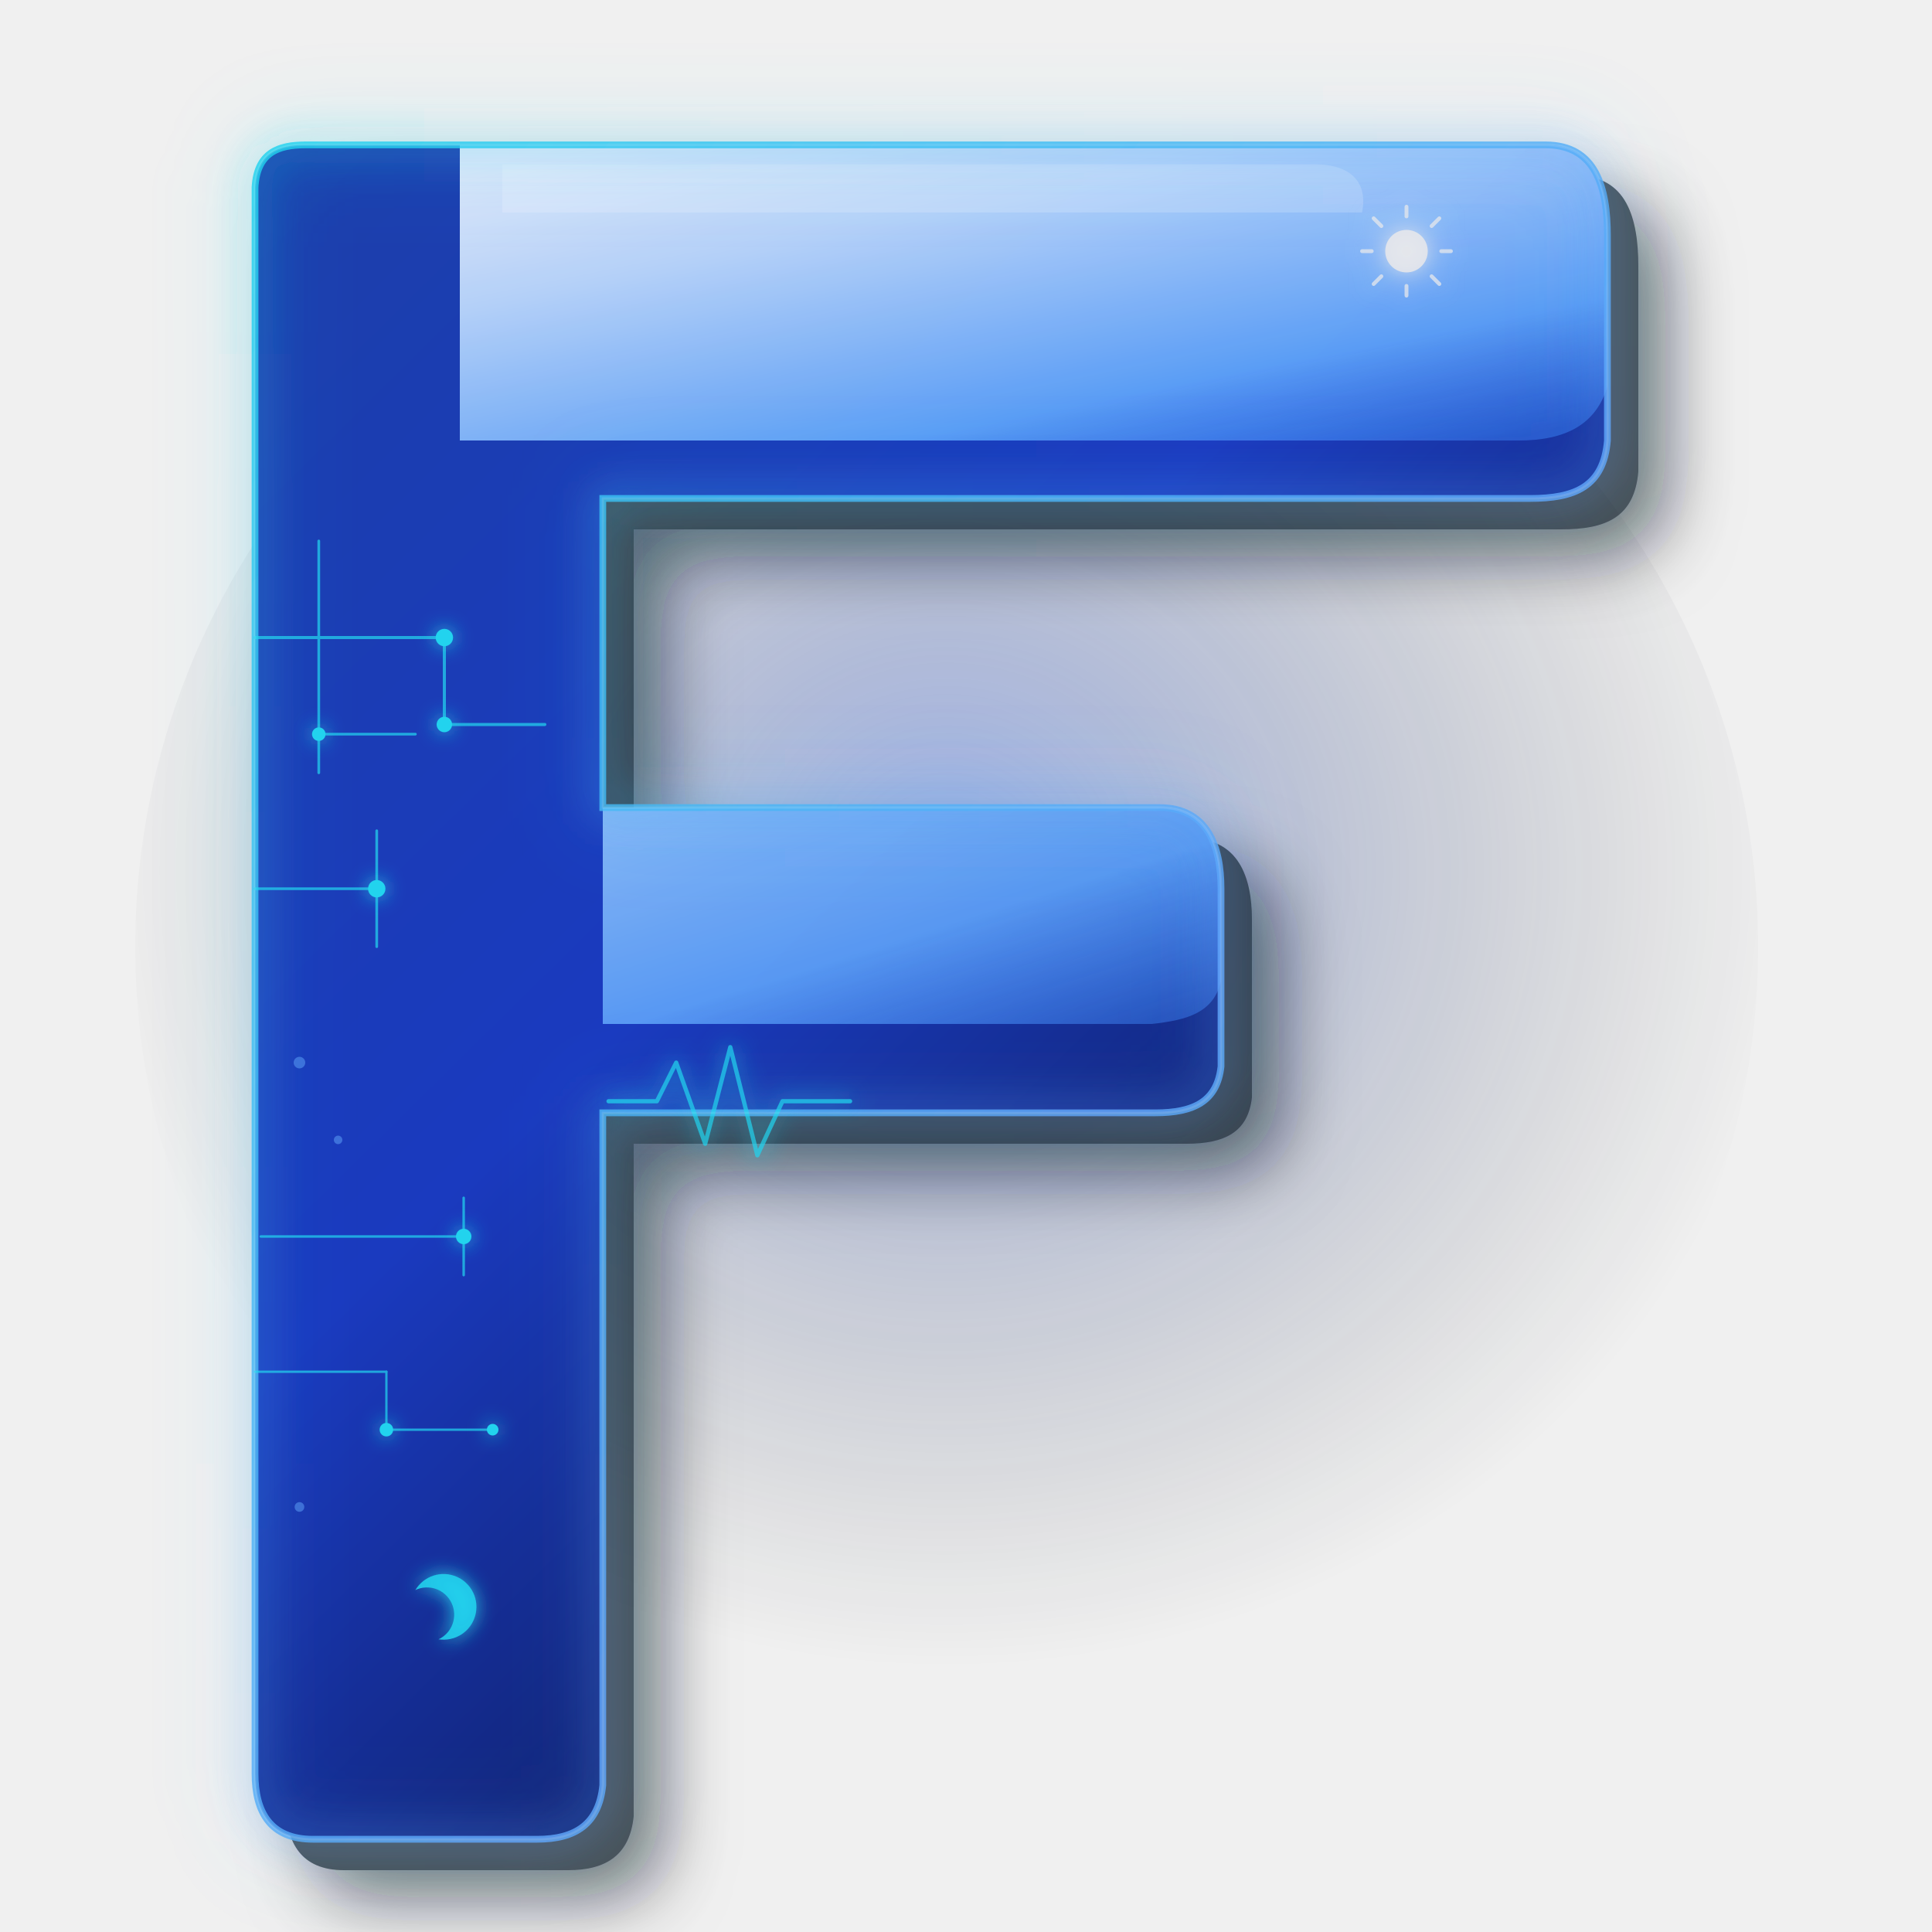
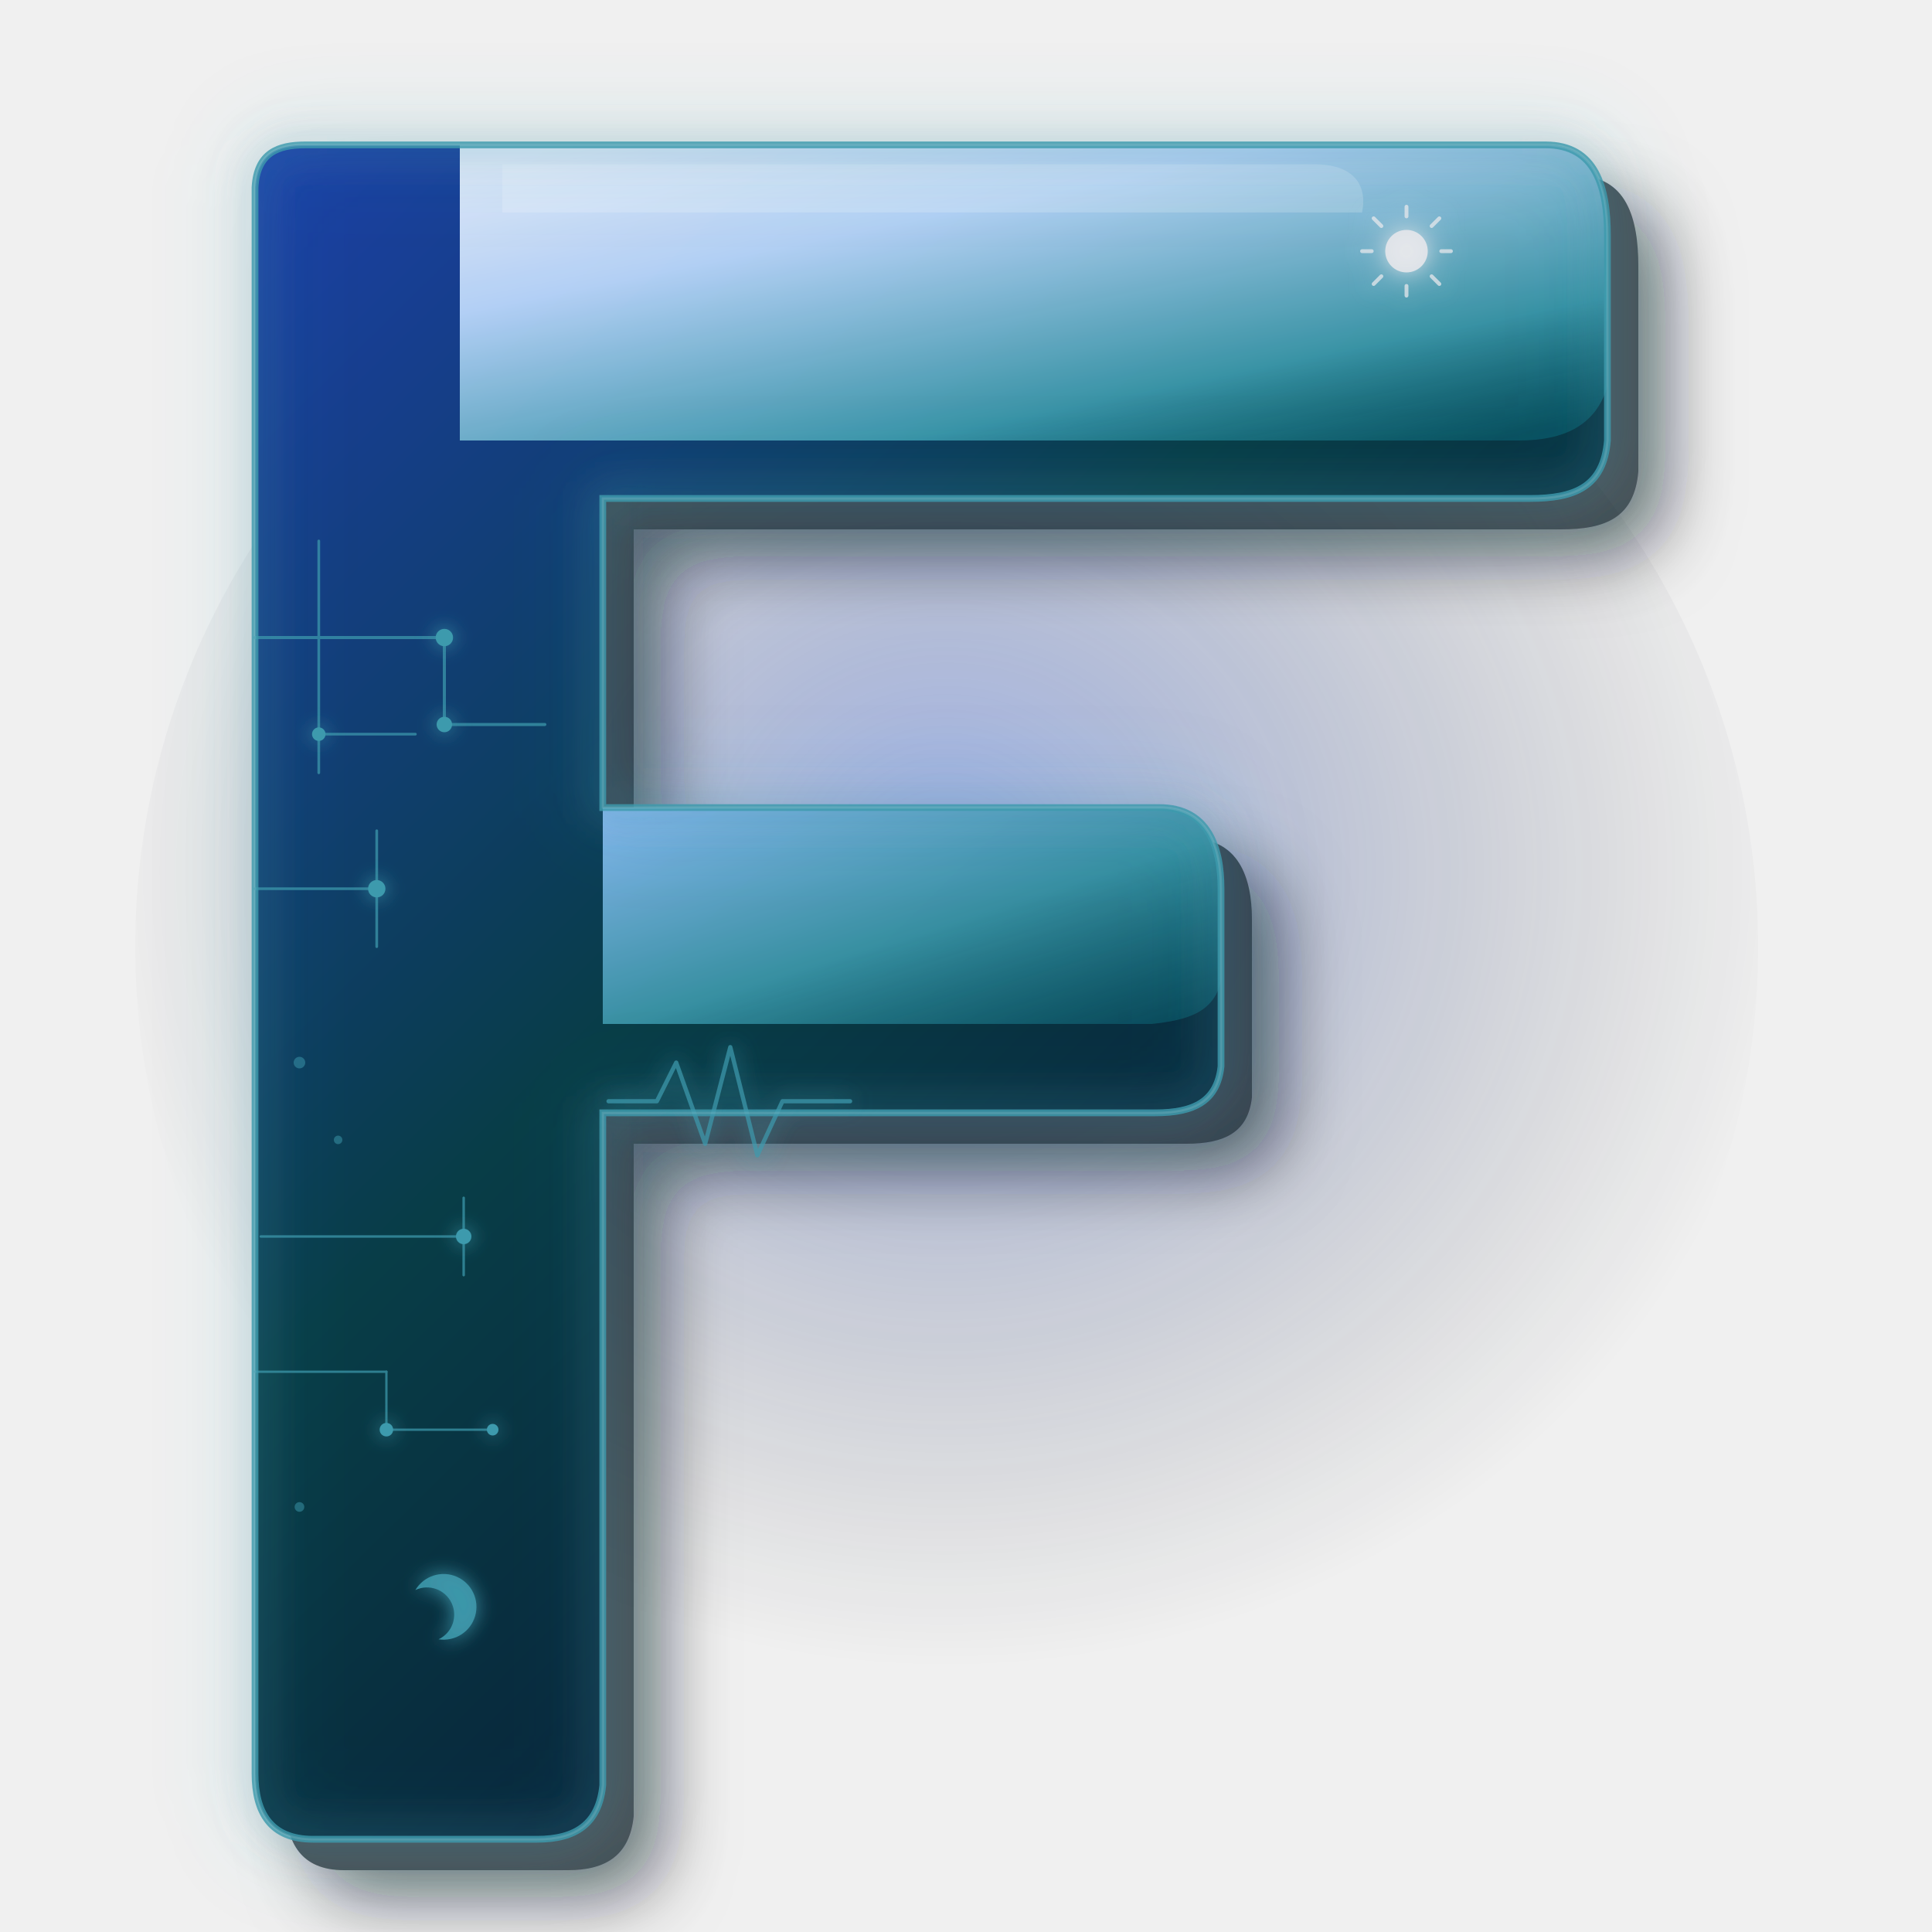
<svg xmlns="http://www.w3.org/2000/svg" viewBox="0 0 1000 1000" width="1000" height="1000">
  <defs>
    <style>
      :root {
        --c-bg:      #05070D;
        --c-dark2:   #0B1220;
-         --c-primary: #3B82F6;
-         --c-light:   #60A5FA;
-         --c-cyan:    #22D3EE;
+         --c-primary: #0A6B7A;
+         --c-light:   #3D9AAD;
+         --c-glow:    #3D9AAD;
        --c-white:   #E5E7EB;
        --c-mid:     #9CA3AF;
        --c-muted:   #6B7280;
        --c-dark3:   #374151;
      }
    </style>
    <linearGradient id="grad-body" x1="0%" y1="0%" x2="80%" y2="100%">
      <stop offset="0%" stop-color="#1C3FAA" />
-       <stop offset="45%" stop-color="#1A3ABF" />
+       <stop offset="45%" stop-color="#083D47" />
      <stop offset="100%" stop-color="#080E2E" />
    </linearGradient>
    <linearGradient id="grad-gloss-top" x1="10%" y1="0%" x2="90%" y2="100%">
      <stop offset="0%" stop-color="#EFF6FF" />
      <stop offset="30%" stop-color="#BFDBFE" />
-       <stop offset="75%" stop-color="#60A5FA" />
-       <stop offset="100%" stop-color="#3B82F6" stop-opacity="0.55" />
+       <stop offset="75%" stop-color="#3D9AAD" />
+       <stop offset="100%" stop-color="#0A6B7A" stop-opacity="0.55" />
    </linearGradient>
    <linearGradient id="grad-gloss-mid" x1="5%" y1="0%" x2="95%" y2="100%">
      <stop offset="0%" stop-color="#93C5FD" />
-       <stop offset="55%" stop-color="#60A5FA" />
-       <stop offset="100%" stop-color="#3B82F6" stop-opacity="0.5" />
+       <stop offset="55%" stop-color="#3D9AAD" />
+       <stop offset="100%" stop-color="#0A6B7A" stop-opacity="0.5" />
    </linearGradient>
    <radialGradient id="grad-ambient" cx="50%" cy="45%" r="52%">
      <stop offset="0%" stop-color="#1D4ED8" stop-opacity="0.4" />
      <stop offset="100%" stop-color="#05070D" stop-opacity="0" />
    </radialGradient>
    <linearGradient id="grad-rim" x1="0%" y1="0%" x2="100%" y2="100%">
-       <stop offset="0%" stop-color="#22D3EE" />
-       <stop offset="60%" stop-color="#60A5FA" />
-       <stop offset="100%" stop-color="#22D3EE" />
+       <stop offset="0%" stop-color="#3D9AAD" />
+       <stop offset="60%" stop-color="#3D9AAD" />
+       <stop offset="100%" stop-color="#3D9AAD" />
    </linearGradient>
    <filter id="neon-glow" x="-40%" y="-40%" width="180%" height="180%">
      <feGaussianBlur in="SourceGraphic" stdDeviation="10" result="b1" />
      <feGaussianBlur in="SourceGraphic" stdDeviation="22" result="b2" />
      <feMerge>
        <feMergeNode in="b2" />
        <feMergeNode in="b1" />
        <feMergeNode in="SourceGraphic" />
      </feMerge>
    </filter>
    <filter id="dot-glow" x="-150%" y="-150%" width="400%" height="400%">
      <feGaussianBlur in="SourceGraphic" stdDeviation="5" result="b" />
      <feMerge>
        <feMergeNode in="b" />
        <feMergeNode in="SourceGraphic" />
      </feMerge>
    </filter>
    <filter id="soft-glow" x="-20%" y="-20%" width="140%" height="140%">
      <feGaussianBlur in="SourceGraphic" stdDeviation="6" result="b" />
      <feMerge>
        <feMergeNode in="b" />
        <feMergeNode in="SourceGraphic" />
      </feMerge>
    </filter>
    <filter id="shadow-depth" x="-10%" y="-10%" width="130%" height="130%">
      <feDropShadow dx="14" dy="14" stdDeviation="18" flood-color="#000918" flood-opacity="0.8" />
    </filter>
    <clipPath id="clip-gloss-top">
      <path d="M 238,75 L 800,75 C 825,75 830,98 830,122 L 830,200 C 826,218 812,225 792,228 L 238,228 Z" />
    </clipPath>
  </defs>
  <ellipse cx="490" cy="490" rx="420" ry="400" fill="url(#grad-ambient)" />
  <path filter="url(#shadow-depth)" d="M 158,75 L 800,75 C 826,75 832,97 832,122 L 832,228 C 830,252 815,258 792,258        L 312,258 L 312,418 L 600,418 C 625,418 632,438 632,460        L 632,552 C 630,570 618,576 598,576 L 312,576 L 312,924        C 310,944 298,952 278,952 L 162,952 C 140,952 132,938 132,918        L 132,97 C 133,79 144,75 158,75 Z" fill="#030814" opacity="0.7" transform="translate(16,16)" />
  <path id="f-body" d="M 158,75 L 800,75 C 826,75 832,97 832,122 L 832,228 C 830,252 815,258 792,258        L 312,258 L 312,418 L 600,418 C 625,418 632,438 632,460        L 632,552 C 630,570 618,576 598,576 L 312,576 L 312,924        C 310,944 298,952 278,952 L 162,952 C 140,952 132,938 132,918        L 132,97 C 133,79 144,75 158,75 Z" fill="url(#grad-body)" />
  <path id="gloss-top" d="M 238,75 L 800,75 C 826,75 832,97 832,122 L 832,200 C 826,220 810,228 786,228        L 238,228 Z" fill="url(#grad-gloss-top)" opacity="0.92" />
  <path d="M 260,85 L 680,85 C 700,85 708,95 705,110 L 260,110 Z" fill="white" opacity="0.18" />
  <path id="gloss-mid" d="M 312,418 L 600,418 C 625,418 632,438 632,460 L 632,508        C 628,524 615,528 596,530 L 312,530 Z" fill="url(#grad-gloss-mid)" opacity="0.88" />
  <path id="rim-glow" d="M 158,75 L 800,75 C 826,75 832,97 832,122 L 832,228 C 830,252 815,258 792,258        L 312,258 L 312,418 L 600,418 C 625,418 632,438 632,460        L 632,552 C 630,570 618,576 598,576 L 312,576 L 312,924        C 310,944 298,952 278,952 L 162,952 C 140,952 132,938 132,918        L 132,97 C 133,79 144,75 158,75 Z" fill="none" stroke="url(#grad-rim)" stroke-width="3.5" filter="url(#neon-glow)" opacity="0.85" />
-   <g id="circuit-traces" opacity="0.72" stroke="#22D3EE" stroke-linecap="round" fill="none">
+   <g id="circuit-traces" opacity="0.72" stroke="#3D9AAD" stroke-linecap="round" fill="none">
    <line x1="132" y1="330" x2="230" y2="330" stroke-width="1.6" />
    <line x1="230" y1="330" x2="230" y2="375" stroke-width="1.6" />
    <line x1="230" y1="375" x2="282" y2="375" stroke-width="1.6" />
    <line x1="132" y1="460" x2="195" y2="460" stroke-width="1.4" />
    <line x1="195" y1="430" x2="195" y2="490" stroke-width="1.4" />
    <line x1="165" y1="280" x2="165" y2="400" stroke-width="1.4" />
    <line x1="165" y1="380" x2="215" y2="380" stroke-width="1.4" />
    <line x1="135" y1="640" x2="240" y2="640" stroke-width="1.3" />
    <line x1="240" y1="620" x2="240" y2="660" stroke-width="1.3" />
    <line x1="132" y1="710" x2="200" y2="710" stroke-width="1.2" />
    <line x1="200" y1="710" x2="200" y2="740" stroke-width="1.2" />
    <line x1="200" y1="740" x2="255" y2="740" stroke-width="1.2" />
  </g>
-   <g id="circuit-dots" fill="#22D3EE" filter="url(#dot-glow)">
+   <g id="circuit-dots" fill="#3D9AAD" filter="url(#dot-glow)">
    <circle cx="230" cy="330" r="4.5" />
    <circle cx="230" cy="375" r="4" />
    <circle cx="195" cy="460" r="4.5" />
    <circle cx="165" cy="380" r="3.5" />
    <circle cx="240" cy="640" r="4" />
    <circle cx="200" cy="740" r="3.5" />
    <circle cx="255" cy="740" r="3" />
  </g>
-   <g fill="#60A5FA" opacity="0.5">
+   <g fill="#3D9AAD" opacity="0.5">
    <circle cx="155" cy="550" r="3" />
    <circle cx="175" cy="590" r="2.2" />
    <circle cx="155" cy="780" r="2.5" />
  </g>
  <g id="sun-icon" transform="translate(728, 130)" filter="url(#soft-glow)">
    <circle cx="0" cy="0" r="11" fill="#E5E7EB" opacity="0.9" />
    <g stroke="#E5E7EB" stroke-width="2" stroke-linecap="round" opacity="0.75">
      <line x1="0" y1="-18" x2="0" y2="-23" />
      <line x1="0" y1="18" x2="0" y2="23" />
      <line x1="-18" y1="0" x2="-23" y2="0" />
      <line x1="18" y1="0" x2="23" y2="0" />
      <line x1="-13" y1="-13" x2="-17" y2="-17" />
      <line x1="13" y1="-13" x2="17" y2="-17" />
      <line x1="-13" y1="13" x2="-17" y2="17" />
      <line x1="13" y1="13" x2="17" y2="17" />
    </g>
  </g>
  <g id="moon-icon" transform="translate(215, 840)" filter="url(#dot-glow)">
-     <path d="M 0,-17 A 17,17 0 1,1 12,8.5 A 11,11 0 1,0 0,-17 Z" fill="#22D3EE" opacity="0.88" />
+     <path d="M 0,-17 A 17,17 0 1,1 12,8.5 A 11,11 0 1,0 0,-17 Z" fill="#3D9AAD" opacity="0.88" />
  </g>
-   <g id="heartbeat-line" stroke="#22D3EE" stroke-width="2.2" fill="none" stroke-linecap="round" stroke-linejoin="round" filter="url(#soft-glow)" opacity="0.75">
+   <g id="heartbeat-line" stroke="#3D9AAD" stroke-width="2.2" fill="none" stroke-linecap="round" stroke-linejoin="round" filter="url(#soft-glow)" opacity="0.75">
    <polyline points="315,570 340,570 350,550 365,592 378,542 392,598 405,570 440,570" />
  </g>
  <path d="M 158,75 L 800,75 C 826,75 832,97 832,122 L 832,228 C 830,252 815,258 792,258        L 312,258 L 312,418 L 600,418 C 625,418 632,438 632,460        L 632,552 C 630,570 618,576 598,576 L 312,576 L 312,924        C 310,944 298,952 278,952 L 162,952 C 140,952 132,938 132,918        L 132,97 C 133,79 144,75 158,75 Z" fill="none" stroke="white" stroke-width="1.2" opacity="0.12" />
</svg>
